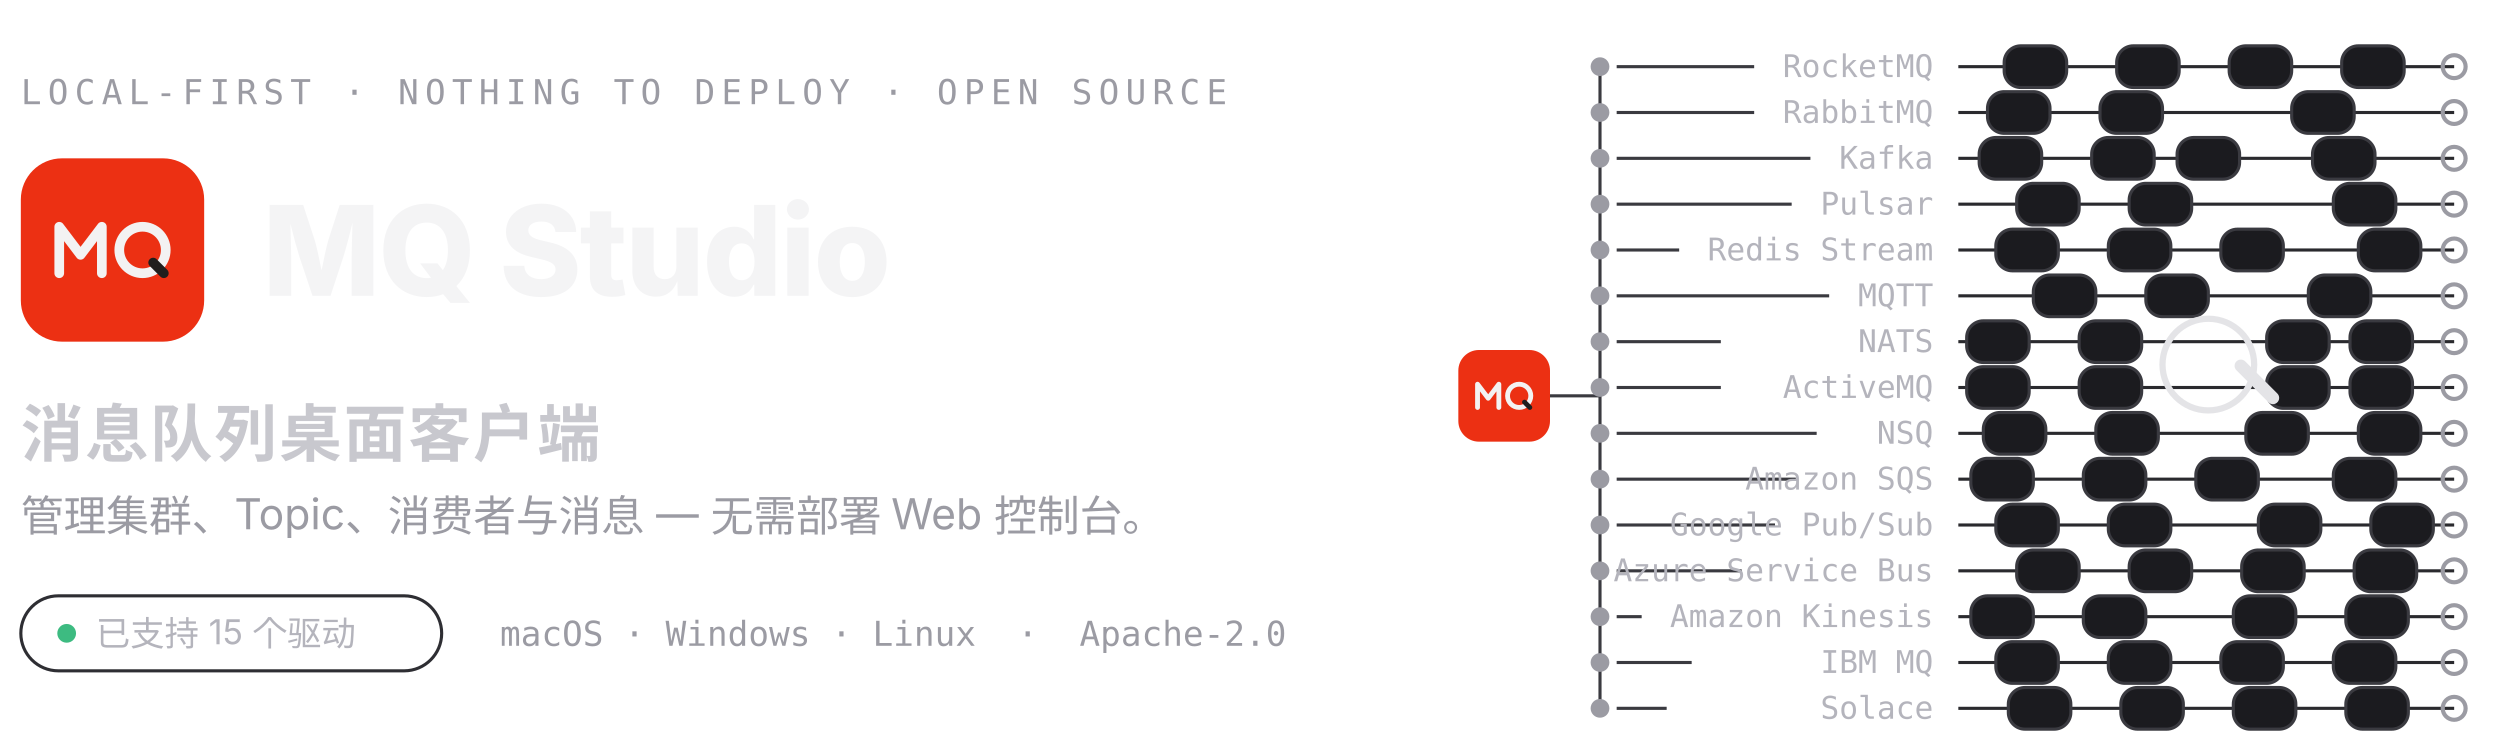
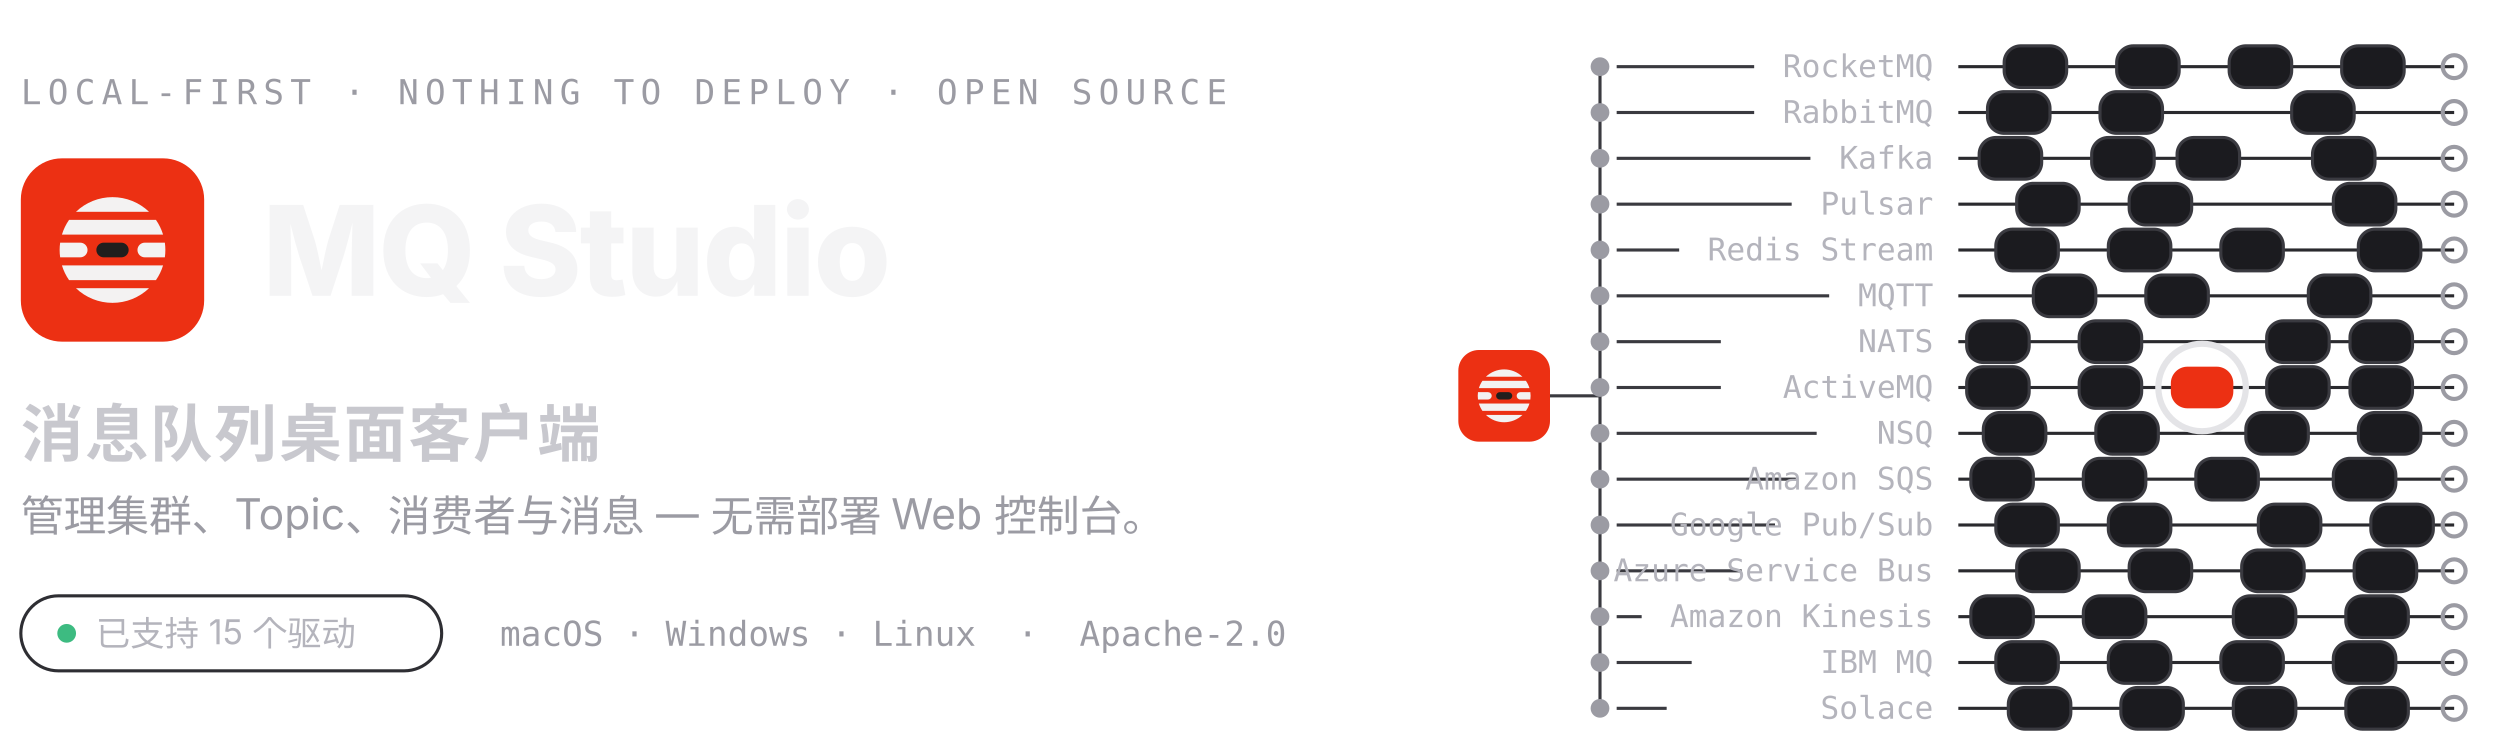
<svg xmlns="http://www.w3.org/2000/svg" width="1200" height="360" viewBox="0 0 1200 360" role="img" aria-labelledby="t d">
  <text x="10" y="50" font-family="ui-monospace,'SF Mono',Menlo,Consolas,monospace" font-size="16.5" letter-spacing="3" fill="#9B9BA3">LOCAL-FIRST · NOTHING TO DEPLOY · OPEN SOURCE</text>
  <g id="lockup">
    <rect x="10" y="76" width="88" height="88" rx="19.8" fill="#EC3013" />
-     <g transform="translate(22.86 96.761) scale(0.46478)" fill="none" stroke-width="10">
-       <path d="M12 74 L12 26 L34 55 L56 26 L56 74" stroke="#F3F2F2" stroke-linejoin="round" stroke-linecap="round" />
-       <circle cx="98" cy="50" r="24" stroke="#F3F2F2" />
-       <line x1="109" y1="63" x2="120" y2="74" stroke="#201E1D" stroke-linecap="round" />
+     <g transform="translate(18.757 84.757) scale(0.70485)">
+       <path d="M50 14A36 36 0 0 1 74.9 24H25.1A36 36 0 0 1 50 14ZM20.407 29.5H79.593A36 36 0 0 1 84.435 39.5H15.565A36 36 0 0 1 20.407 29.5ZM15.565 60.5H84.435A36 36 0 0 1 79.593 70.5H20.407A36 36 0 0 1 15.565 60.5ZM25.1 76H74.9A36 36 0 0 1 50 86A36 36 0 0 1 25.1 76ZM14.349 45H28A5 5 0 0 1 28 55H14.349A36 36 0 0 1 14.349 45ZM72 45H85.651A36 36 0 0 1 85.651 55H72A5 5 0 0 1 72 45Z" fill="#F3F2F2" />
+       <rect x="39" y="45" width="22" height="10" rx="5" fill="#201E1D" />
    </g>
    <text x="126" y="142" font-family="-apple-system,'PingFang SC','Segoe UI','Microsoft YaHei',system-ui,sans-serif" font-size="60" font-weight="800" letter-spacing="-1" fill="#F4F4F5">MQ Studio</text>
  </g>
  <text x="10" y="219" font-family="-apple-system,'PingFang SC','Segoe UI','Microsoft YaHei',system-ui,sans-serif" font-size="30" font-weight="600" letter-spacing="1" fill="#C8C8CE">消息队列桌面客户端</text>
  <text x="10" y="255" font-family="-apple-system,'PingFang SC','Segoe UI','Microsoft YaHei',system-ui,sans-serif" font-size="20.5" fill="#9B9BA3">管理集群、Topic、消费者与消息 — 无需部署 Web 控制台。</text>
  <g id="meta">
    <rect x="10" y="286" width="202" height="36" rx="18" fill="none" stroke="#2E2E33" stroke-width="1.5" />
    <circle cx="32" cy="304" r="4.5" fill="#3DBB81" />
    <text x="46" y="310" font-family="-apple-system,'PingFang SC','Segoe UI','Microsoft YaHei',system-ui,sans-serif" font-size="16.5" fill="#B4B4BC">已支持 15 个驱动</text>
    <text x="240" y="310" font-family="ui-monospace,'SF Mono',Menlo,Consolas,monospace" font-size="16.5" fill="#9B9BA3">macOS · Windows · Linux  ·  Apache-2.0</text>
  </g>
  <g id="drivers">
    <rect x="700" y="168" width="44" height="44" rx="9.9" fill="#EC3013" />
-     <g transform="translate(706.43 178.38) scale(0.23239)" fill="none" stroke-width="10">
-       <path d="M12 74 L12 26 L34 55 L56 26 L56 74" stroke="#F3F2F2" stroke-linejoin="round" stroke-linecap="round" />
-       <circle cx="98" cy="50" r="24" stroke="#F3F2F2" />
-       <line x1="109" y1="63" x2="120" y2="74" stroke="#201E1D" stroke-linecap="round" />
+     <g transform="translate(704.379 172.379) scale(0.35243)">
+       <path d="M50 14A36 36 0 0 1 74.9 24H25.1A36 36 0 0 1 50 14ZM20.407 29.5H79.593A36 36 0 0 1 84.435 39.5H15.565A36 36 0 0 1 20.407 29.5ZM15.565 60.5H84.435A36 36 0 0 1 79.593 70.5H20.407A36 36 0 0 1 15.565 60.5ZM25.1 76H74.9A36 36 0 0 1 50 86A36 36 0 0 1 25.1 76ZM14.349 45H28A5 5 0 0 1 28 55H14.349A36 36 0 0 1 14.349 45ZM72 45H85.651A36 36 0 0 1 85.651 55H72A5 5 0 0 1 72 45Z" fill="#F3F2F2" />
+       <rect x="39" y="45" width="22" height="10" rx="5" fill="#201E1D" />
    </g>
    <line x1="744" y1="190" x2="768" y2="190" stroke="#3A3A40" stroke-width="1.5" />
    <line x1="768" y1="32" x2="768" y2="340" stroke="#3A3A40" stroke-width="1.5" />
    <line x1="776" y1="32" x2="842" y2="32" stroke="#3A3A40" stroke-width="1.5" />
    <text x="928" y="37" text-anchor="end" font-family="ui-monospace,'SF Mono',Menlo,Consolas,monospace" font-size="15" fill="#B4B4BC">RocketMQ</text>
    <line x1="940" y1="32" x2="1178" y2="32" stroke="#2A2A2E" stroke-width="1.5" />
    <circle cx="768" cy="32" r="4.5" fill="#9B9BA3" />
    <circle cx="1178" cy="32" r="5.5" fill="none" stroke="#9B9BA3" stroke-width="2" />
    <rect x="962" y="22" width="30" height="20" rx="8" fill="#1B1B1F" stroke="#3A3A40" stroke-width="1.5" />
    <rect x="1016" y="22" width="30" height="20" rx="8" fill="#1B1B1F" stroke="#3A3A40" stroke-width="1.5" />
    <rect x="1070" y="22" width="30" height="20" rx="8" fill="#1B1B1F" stroke="#3A3A40" stroke-width="1.5" />
    <rect x="1124" y="22" width="30" height="20" rx="8" fill="#1B1B1F" stroke="#3A3A40" stroke-width="1.5" />
    <line x1="776" y1="54" x2="842" y2="54" stroke="#3A3A40" stroke-width="1.5" />
    <text x="928" y="59" text-anchor="end" font-family="ui-monospace,'SF Mono',Menlo,Consolas,monospace" font-size="15" fill="#B4B4BC">RabbitMQ</text>
    <line x1="940" y1="54" x2="1178" y2="54" stroke="#2A2A2E" stroke-width="1.5" />
    <circle cx="768" cy="54" r="4.5" fill="#9B9BA3" />
    <circle cx="1178" cy="54" r="5.5" fill="none" stroke="#9B9BA3" stroke-width="2" />
    <rect x="954" y="44" width="30" height="20" rx="8" fill="#1B1B1F" stroke="#3A3A40" stroke-width="1.5" />
    <rect x="1008" y="44" width="30" height="20" rx="8" fill="#1B1B1F" stroke="#3A3A40" stroke-width="1.5" />
    <rect x="1100" y="44" width="30" height="20" rx="8" fill="#1B1B1F" stroke="#3A3A40" stroke-width="1.5" />
    <line x1="776" y1="76" x2="869" y2="76" stroke="#3A3A40" stroke-width="1.5" />
    <text x="928" y="81" text-anchor="end" font-family="ui-monospace,'SF Mono',Menlo,Consolas,monospace" font-size="15" fill="#B4B4BC">Kafka</text>
    <line x1="940" y1="76" x2="1178" y2="76" stroke="#2A2A2E" stroke-width="1.5" />
    <circle cx="768" cy="76" r="4.5" fill="#9B9BA3" />
    <circle cx="1178" cy="76" r="5.5" fill="none" stroke="#9B9BA3" stroke-width="2" />
    <rect x="950" y="66" width="30" height="20" rx="8" fill="#1B1B1F" stroke="#3A3A40" stroke-width="1.5" />
    <rect x="1004" y="66" width="30" height="20" rx="8" fill="#1B1B1F" stroke="#3A3A40" stroke-width="1.5" />
    <rect x="1110" y="66" width="30" height="20" rx="8" fill="#1B1B1F" stroke="#3A3A40" stroke-width="1.5" />
    <rect x="1045" y="66" width="30" height="20" rx="8" fill="#1B1B1F" stroke="#3A3A40" stroke-width="1.5" />
    <line x1="776" y1="98" x2="860" y2="98" stroke="#3A3A40" stroke-width="1.5" />
    <text x="928" y="103" text-anchor="end" font-family="ui-monospace,'SF Mono',Menlo,Consolas,monospace" font-size="15" fill="#B4B4BC">Pulsar</text>
    <line x1="940" y1="98" x2="1178" y2="98" stroke="#2A2A2E" stroke-width="1.5" />
    <circle cx="768" cy="98" r="4.5" fill="#9B9BA3" />
    <circle cx="1178" cy="98" r="5.5" fill="none" stroke="#9B9BA3" stroke-width="2" />
    <rect x="968" y="88" width="30" height="20" rx="8" fill="#1B1B1F" stroke="#3A3A40" stroke-width="1.5" />
    <rect x="1022" y="88" width="30" height="20" rx="8" fill="#1B1B1F" stroke="#3A3A40" stroke-width="1.5" />
    <rect x="1120" y="88" width="30" height="20" rx="8" fill="#1B1B1F" stroke="#3A3A40" stroke-width="1.5" />
    <line x1="776" y1="120" x2="806" y2="120" stroke="#3A3A40" stroke-width="1.5" />
    <text x="928" y="125" text-anchor="end" font-family="ui-monospace,'SF Mono',Menlo,Consolas,monospace" font-size="15" fill="#B4B4BC">Redis Stream</text>
    <line x1="940" y1="120" x2="1178" y2="120" stroke="#2A2A2E" stroke-width="1.5" />
    <circle cx="768" cy="120" r="4.5" fill="#9B9BA3" />
    <circle cx="1178" cy="120" r="5.5" fill="none" stroke="#9B9BA3" stroke-width="2" />
    <rect x="958" y="110" width="30" height="20" rx="8" fill="#1B1B1F" stroke="#3A3A40" stroke-width="1.5" />
    <rect x="1012" y="110" width="30" height="20" rx="8" fill="#1B1B1F" stroke="#3A3A40" stroke-width="1.5" />
    <rect x="1066" y="110" width="30" height="20" rx="8" fill="#1B1B1F" stroke="#3A3A40" stroke-width="1.5" />
    <rect x="1132" y="110" width="30" height="20" rx="8" fill="#1B1B1F" stroke="#3A3A40" stroke-width="1.5" />
    <line x1="776" y1="142" x2="878" y2="142" stroke="#3A3A40" stroke-width="1.5" />
    <text x="928" y="147" text-anchor="end" font-family="ui-monospace,'SF Mono',Menlo,Consolas,monospace" font-size="15" fill="#B4B4BC">MQTT</text>
    <line x1="940" y1="142" x2="1178" y2="142" stroke="#2A2A2E" stroke-width="1.5" />
    <circle cx="768" cy="142" r="4.5" fill="#9B9BA3" />
    <circle cx="1178" cy="142" r="5.5" fill="none" stroke="#9B9BA3" stroke-width="2" />
    <rect x="976" y="132" width="30" height="20" rx="8" fill="#1B1B1F" stroke="#3A3A40" stroke-width="1.5" />
    <rect x="1030" y="132" width="30" height="20" rx="8" fill="#1B1B1F" stroke="#3A3A40" stroke-width="1.5" />
    <rect x="1108" y="132" width="30" height="20" rx="8" fill="#1B1B1F" stroke="#3A3A40" stroke-width="1.5" />
    <line x1="776" y1="164" x2="826" y2="164" stroke="#3A3A40" stroke-width="1.5" />
    <text x="928" y="169" text-anchor="end" font-family="ui-monospace,'SF Mono',Menlo,Consolas,monospace" font-size="15" fill="#B4B4BC">NATS</text>
    <line x1="940" y1="164" x2="1178" y2="164" stroke="#2A2A2E" stroke-width="1.5" />
    <circle cx="768" cy="164" r="4.5" fill="#9B9BA3" />
    <circle cx="1178" cy="164" r="5.5" fill="none" stroke="#9B9BA3" stroke-width="2" />
    <rect x="944" y="154" width="30" height="20" rx="8" fill="#1B1B1F" stroke="#3A3A40" stroke-width="1.5" />
    <rect x="998" y="154" width="30" height="20" rx="8" fill="#1B1B1F" stroke="#3A3A40" stroke-width="1.5" />
    <rect x="1088" y="154" width="30" height="20" rx="8" fill="#1B1B1F" stroke="#3A3A40" stroke-width="1.5" />
    <rect x="1128" y="154" width="30" height="20" rx="8" fill="#1B1B1F" stroke="#3A3A40" stroke-width="1.5" />
    <line x1="776" y1="186" x2="826" y2="186" stroke="#3A3A40" stroke-width="1.5" />
    <text x="928" y="191" text-anchor="end" font-family="ui-monospace,'SF Mono',Menlo,Consolas,monospace" font-size="15" fill="#B4B4BC">ActiveMQ</text>
    <line x1="940" y1="186" x2="1178" y2="186" stroke="#2A2A2E" stroke-width="1.5" />
    <circle cx="768" cy="186" r="4.5" fill="#9B9BA3" />
    <circle cx="1178" cy="186" r="5.5" fill="none" stroke="#9B9BA3" stroke-width="2" />
    <rect x="944" y="176" width="30" height="20" rx="8" fill="#1B1B1F" stroke="#3A3A40" stroke-width="1.5" />
    <rect x="998" y="176" width="30" height="20" rx="8" fill="#1B1B1F" stroke="#3A3A40" stroke-width="1.5" />
    <rect x="1088" y="176" width="30" height="20" rx="8" fill="#1B1B1F" stroke="#3A3A40" stroke-width="1.5" />
    <rect x="1128" y="176" width="30" height="20" rx="8" fill="#1B1B1F" stroke="#3A3A40" stroke-width="1.5" />
    <line x1="776" y1="208" x2="872" y2="208" stroke="#3A3A40" stroke-width="1.5" />
    <text x="928" y="213" text-anchor="end" font-family="ui-monospace,'SF Mono',Menlo,Consolas,monospace" font-size="15" fill="#B4B4BC">NSQ</text>
    <line x1="940" y1="208" x2="1178" y2="208" stroke="#2A2A2E" stroke-width="1.5" />
    <circle cx="768" cy="208" r="4.5" fill="#9B9BA3" />
    <circle cx="1178" cy="208" r="5.5" fill="none" stroke="#9B9BA3" stroke-width="2" />
    <rect x="952" y="198" width="30" height="20" rx="8" fill="#1B1B1F" stroke="#3A3A40" stroke-width="1.5" />
    <rect x="1006" y="198" width="30" height="20" rx="8" fill="#1B1B1F" stroke="#3A3A40" stroke-width="1.5" />
    <rect x="1078" y="198" width="30" height="20" rx="8" fill="#1B1B1F" stroke="#3A3A40" stroke-width="1.5" />
    <rect x="1132" y="198" width="30" height="20" rx="8" fill="#1B1B1F" stroke="#3A3A40" stroke-width="1.5" />
    <line x1="776" y1="230" x2="862" y2="230" stroke="#3A3A40" stroke-width="1.5" />
    <text x="928" y="235" text-anchor="end" font-family="ui-monospace,'SF Mono',Menlo,Consolas,monospace" font-size="15" fill="#B4B4BC">Amazon SQS</text>
    <line x1="940" y1="230" x2="1178" y2="230" stroke="#2A2A2E" stroke-width="1.5" />
    <circle cx="768" cy="230" r="4.5" fill="#9B9BA3" />
    <circle cx="1178" cy="230" r="5.5" fill="none" stroke="#9B9BA3" stroke-width="2" />
    <rect x="946" y="220" width="30" height="20" rx="8" fill="#1B1B1F" stroke="#3A3A40" stroke-width="1.5" />
    <rect x="1000" y="220" width="30" height="20" rx="8" fill="#1B1B1F" stroke="#3A3A40" stroke-width="1.5" />
    <rect x="1054" y="220" width="30" height="20" rx="8" fill="#1B1B1F" stroke="#3A3A40" stroke-width="1.5" />
    <rect x="1120" y="220" width="30" height="20" rx="8" fill="#1B1B1F" stroke="#3A3A40" stroke-width="1.5" />
    <line x1="776" y1="252" x2="852" y2="252" stroke="#3A3A40" stroke-width="1.5" />
    <text x="928" y="257" text-anchor="end" font-family="ui-monospace,'SF Mono',Menlo,Consolas,monospace" font-size="15" fill="#B4B4BC">Google Pub/Sub</text>
    <line x1="940" y1="252" x2="1178" y2="252" stroke="#2A2A2E" stroke-width="1.5" />
    <circle cx="768" cy="252" r="4.5" fill="#9B9BA3" />
    <circle cx="1178" cy="252" r="5.5" fill="none" stroke="#9B9BA3" stroke-width="2" />
    <rect x="958" y="242" width="30" height="20" rx="8" fill="#1B1B1F" stroke="#3A3A40" stroke-width="1.5" />
    <rect x="1012" y="242" width="30" height="20" rx="8" fill="#1B1B1F" stroke="#3A3A40" stroke-width="1.5" />
    <rect x="1084" y="242" width="30" height="20" rx="8" fill="#1B1B1F" stroke="#3A3A40" stroke-width="1.5" />
    <rect x="1138" y="242" width="30" height="20" rx="8" fill="#1B1B1F" stroke="#3A3A40" stroke-width="1.5" />
    <line x1="776" y1="274" x2="836" y2="274" stroke="#3A3A40" stroke-width="1.5" />
    <text x="928" y="279" text-anchor="end" font-family="ui-monospace,'SF Mono',Menlo,Consolas,monospace" font-size="15" fill="#B4B4BC">Azure Service Bus</text>
    <line x1="940" y1="274" x2="1178" y2="274" stroke="#2A2A2E" stroke-width="1.5" />
    <circle cx="768" cy="274" r="4.5" fill="#9B9BA3" />
    <circle cx="1178" cy="274" r="5.5" fill="none" stroke="#9B9BA3" stroke-width="2" />
    <rect x="968" y="264" width="30" height="20" rx="8" fill="#1B1B1F" stroke="#3A3A40" stroke-width="1.5" />
    <rect x="1022" y="264" width="30" height="20" rx="8" fill="#1B1B1F" stroke="#3A3A40" stroke-width="1.5" />
    <rect x="1076" y="264" width="30" height="20" rx="8" fill="#1B1B1F" stroke="#3A3A40" stroke-width="1.5" />
    <rect x="1130" y="264" width="30" height="20" rx="8" fill="#1B1B1F" stroke="#3A3A40" stroke-width="1.5" />
    <line x1="776" y1="296" x2="788" y2="296" stroke="#3A3A40" stroke-width="1.5" />
    <text x="928" y="301" text-anchor="end" font-family="ui-monospace,'SF Mono',Menlo,Consolas,monospace" font-size="15" fill="#B4B4BC">Amazon Kinesis</text>
    <line x1="940" y1="296" x2="1178" y2="296" stroke="#2A2A2E" stroke-width="1.5" />
    <circle cx="768" cy="296" r="4.5" fill="#9B9BA3" />
    <circle cx="1178" cy="296" r="5.5" fill="none" stroke="#9B9BA3" stroke-width="2" />
    <rect x="946" y="286" width="30" height="20" rx="8" fill="#1B1B1F" stroke="#3A3A40" stroke-width="1.5" />
    <rect x="1000" y="286" width="30" height="20" rx="8" fill="#1B1B1F" stroke="#3A3A40" stroke-width="1.5" />
    <rect x="1072" y="286" width="30" height="20" rx="8" fill="#1B1B1F" stroke="#3A3A40" stroke-width="1.5" />
    <rect x="1126" y="286" width="30" height="20" rx="8" fill="#1B1B1F" stroke="#3A3A40" stroke-width="1.5" />
    <line x1="776" y1="318" x2="812" y2="318" stroke="#3A3A40" stroke-width="1.5" />
    <text x="928" y="323" text-anchor="end" font-family="ui-monospace,'SF Mono',Menlo,Consolas,monospace" font-size="15" fill="#B4B4BC">IBM MQ</text>
    <line x1="940" y1="318" x2="1178" y2="318" stroke="#2A2A2E" stroke-width="1.5" />
    <circle cx="768" cy="318" r="4.5" fill="#9B9BA3" />
    <circle cx="1178" cy="318" r="5.5" fill="none" stroke="#9B9BA3" stroke-width="2" />
    <rect x="958" y="308" width="30" height="20" rx="8" fill="#1B1B1F" stroke="#3A3A40" stroke-width="1.5" />
    <rect x="1012" y="308" width="30" height="20" rx="8" fill="#1B1B1F" stroke="#3A3A40" stroke-width="1.5" />
    <rect x="1066" y="308" width="30" height="20" rx="8" fill="#1B1B1F" stroke="#3A3A40" stroke-width="1.5" />
    <rect x="1120" y="308" width="30" height="20" rx="8" fill="#1B1B1F" stroke="#3A3A40" stroke-width="1.5" />
    <line x1="776" y1="340" x2="800" y2="340" stroke="#3A3A40" stroke-width="1.5" />
    <text x="928" y="345" text-anchor="end" font-family="ui-monospace,'SF Mono',Menlo,Consolas,monospace" font-size="15" fill="#B4B4BC">Solace</text>
    <line x1="940" y1="340" x2="1178" y2="340" stroke="#2A2A2E" stroke-width="1.5" />
    <circle cx="768" cy="340" r="4.5" fill="#9B9BA3" />
    <circle cx="1178" cy="340" r="5.5" fill="none" stroke="#9B9BA3" stroke-width="2" />
    <rect x="964" y="330" width="30" height="20" rx="8" fill="#1B1B1F" stroke="#3A3A40" stroke-width="1.5" />
    <rect x="1018" y="330" width="30" height="20" rx="8" fill="#1B1B1F" stroke="#3A3A40" stroke-width="1.5" />
    <rect x="1072" y="330" width="30" height="20" rx="8" fill="#1B1B1F" stroke="#3A3A40" stroke-width="1.5" />
    <rect x="1126" y="330" width="30" height="20" rx="8" fill="#1B1B1F" stroke="#3A3A40" stroke-width="1.5" />
  </g>
  <g id="inspect">
-     <circle cx="1060" cy="175" r="22" fill="none" stroke="#E4E4E7" stroke-width="3" />
-     <line x1="1075.6" y1="175.6" x2="1091" y2="191" stroke="#E4E4E7" stroke-width="6" stroke-linecap="round" />
+     <rect x="1042" y="176" width="30" height="20" rx="8" fill="#EC3013" />
+     <circle cx="1057" cy="186" r="21" fill="none" stroke="#E4E4E7" stroke-width="3" />
  </g>
</svg>
